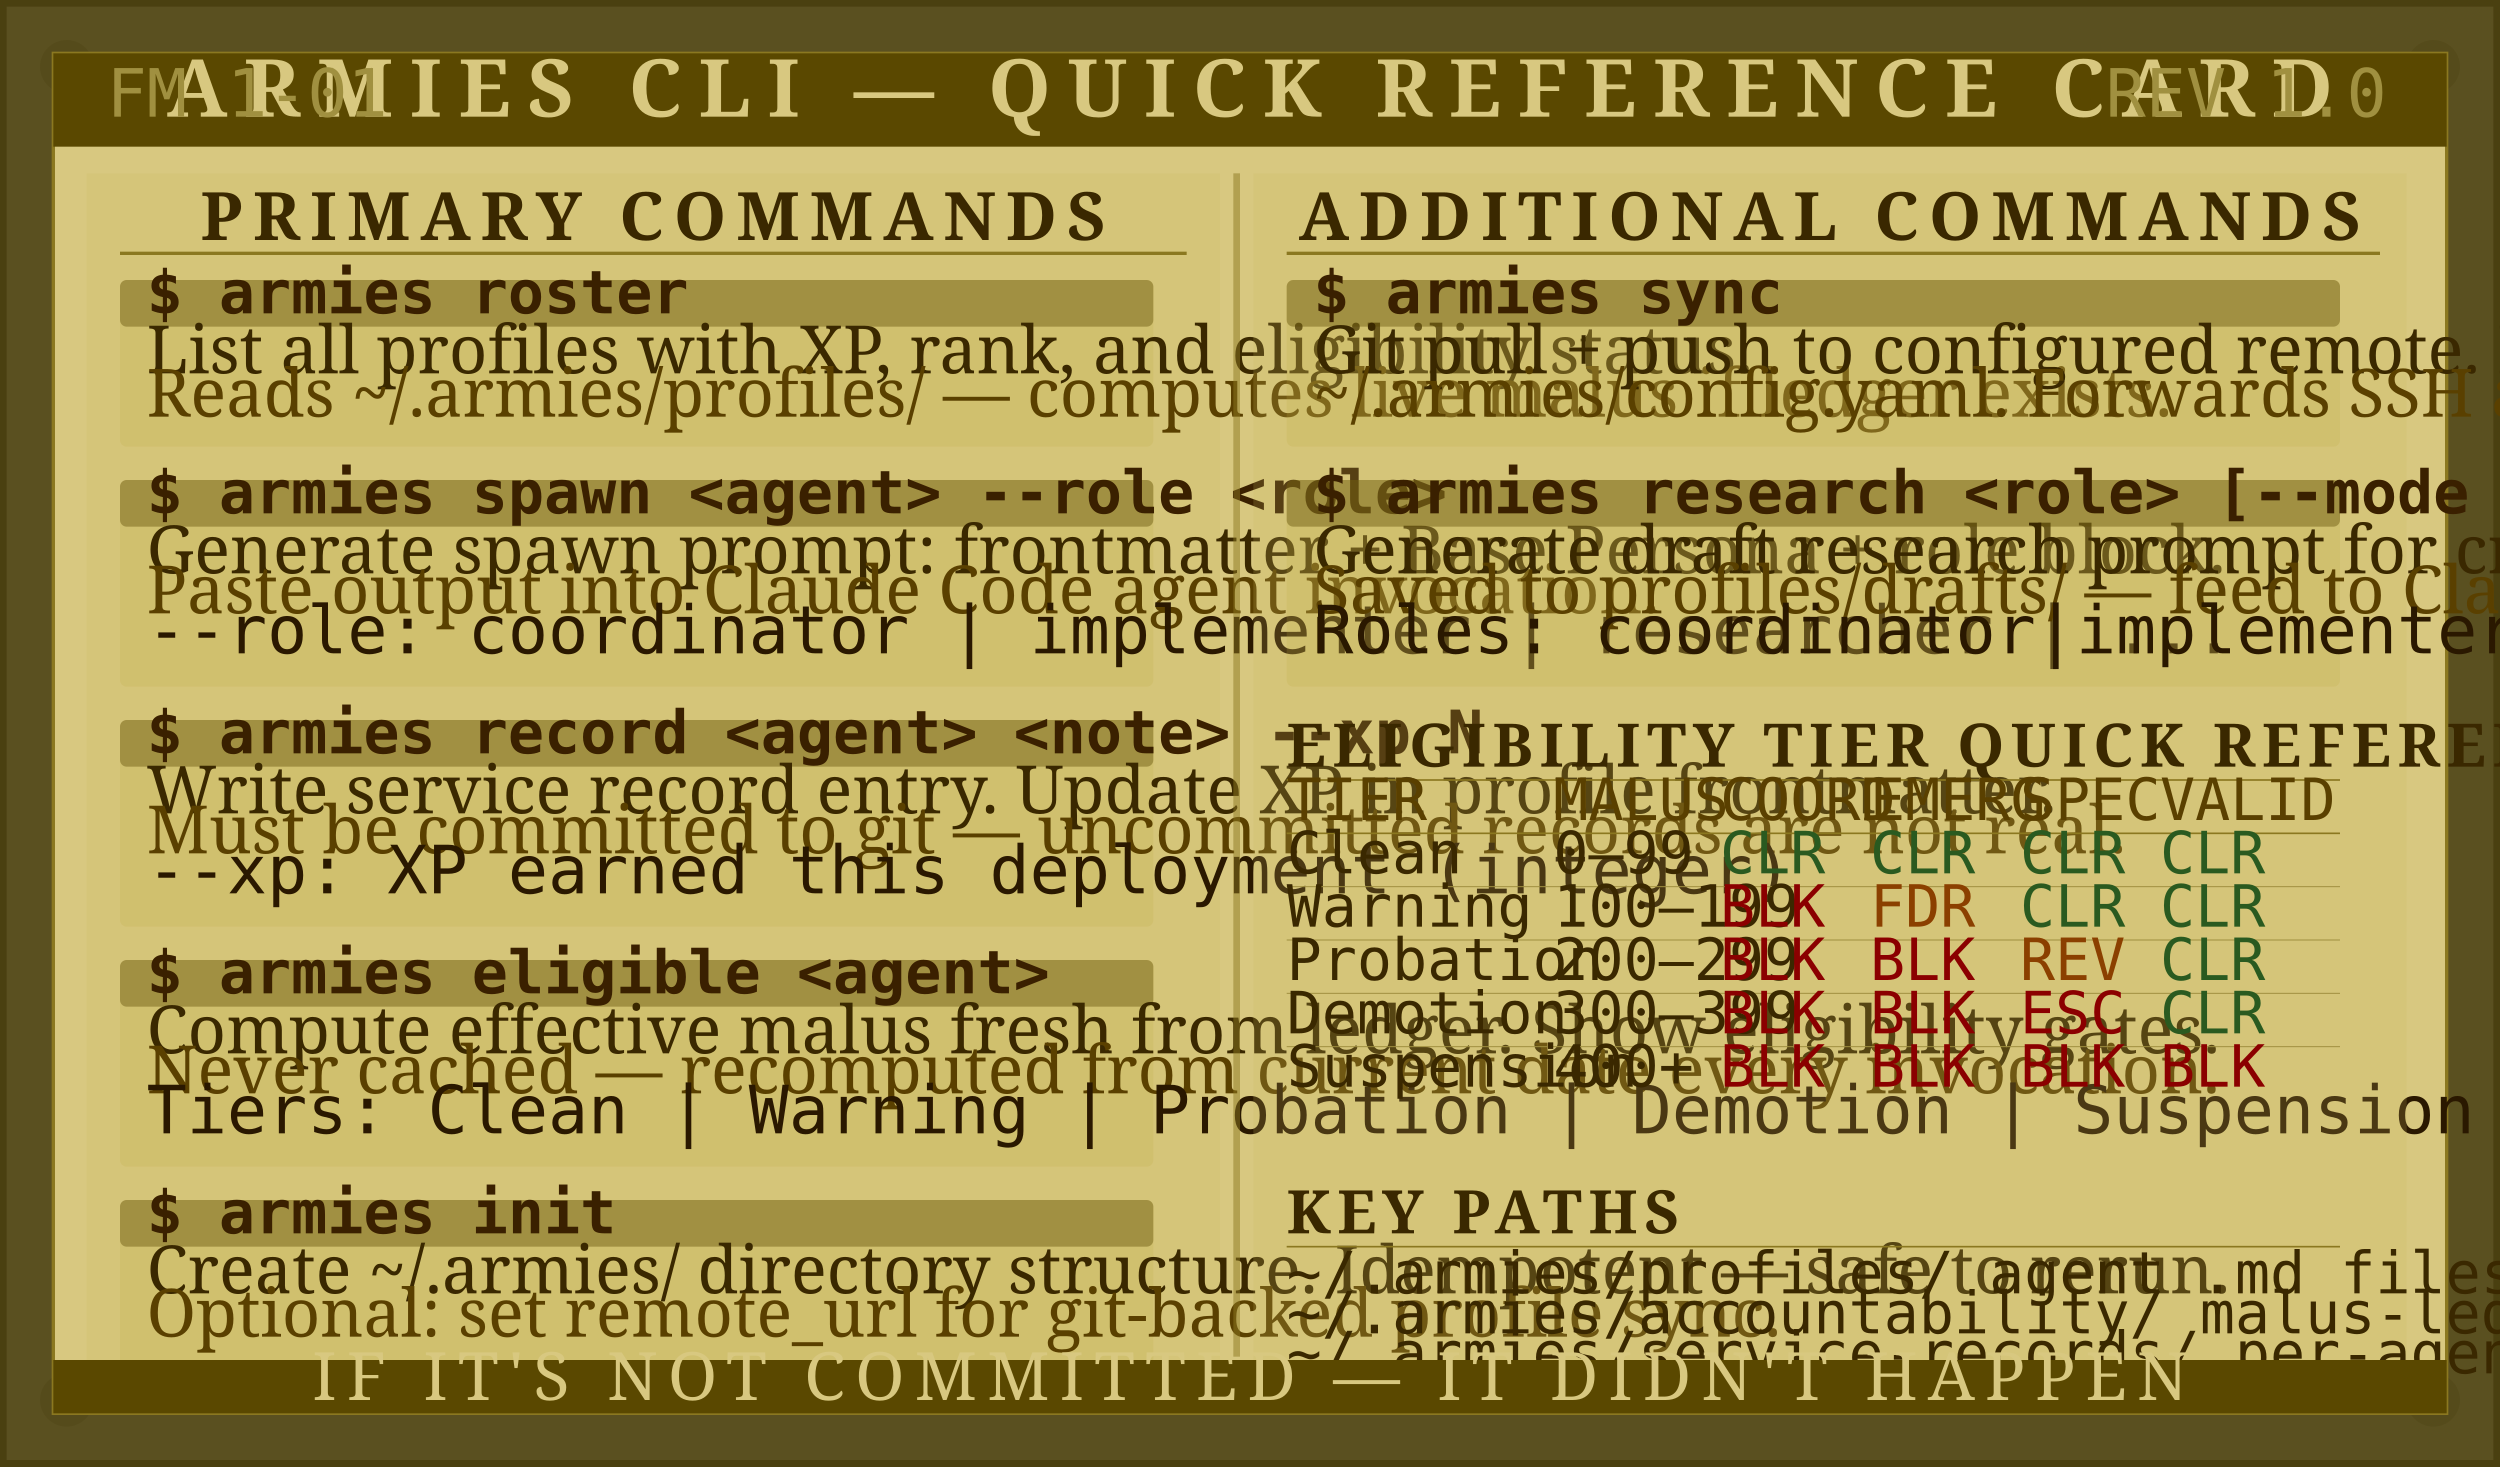
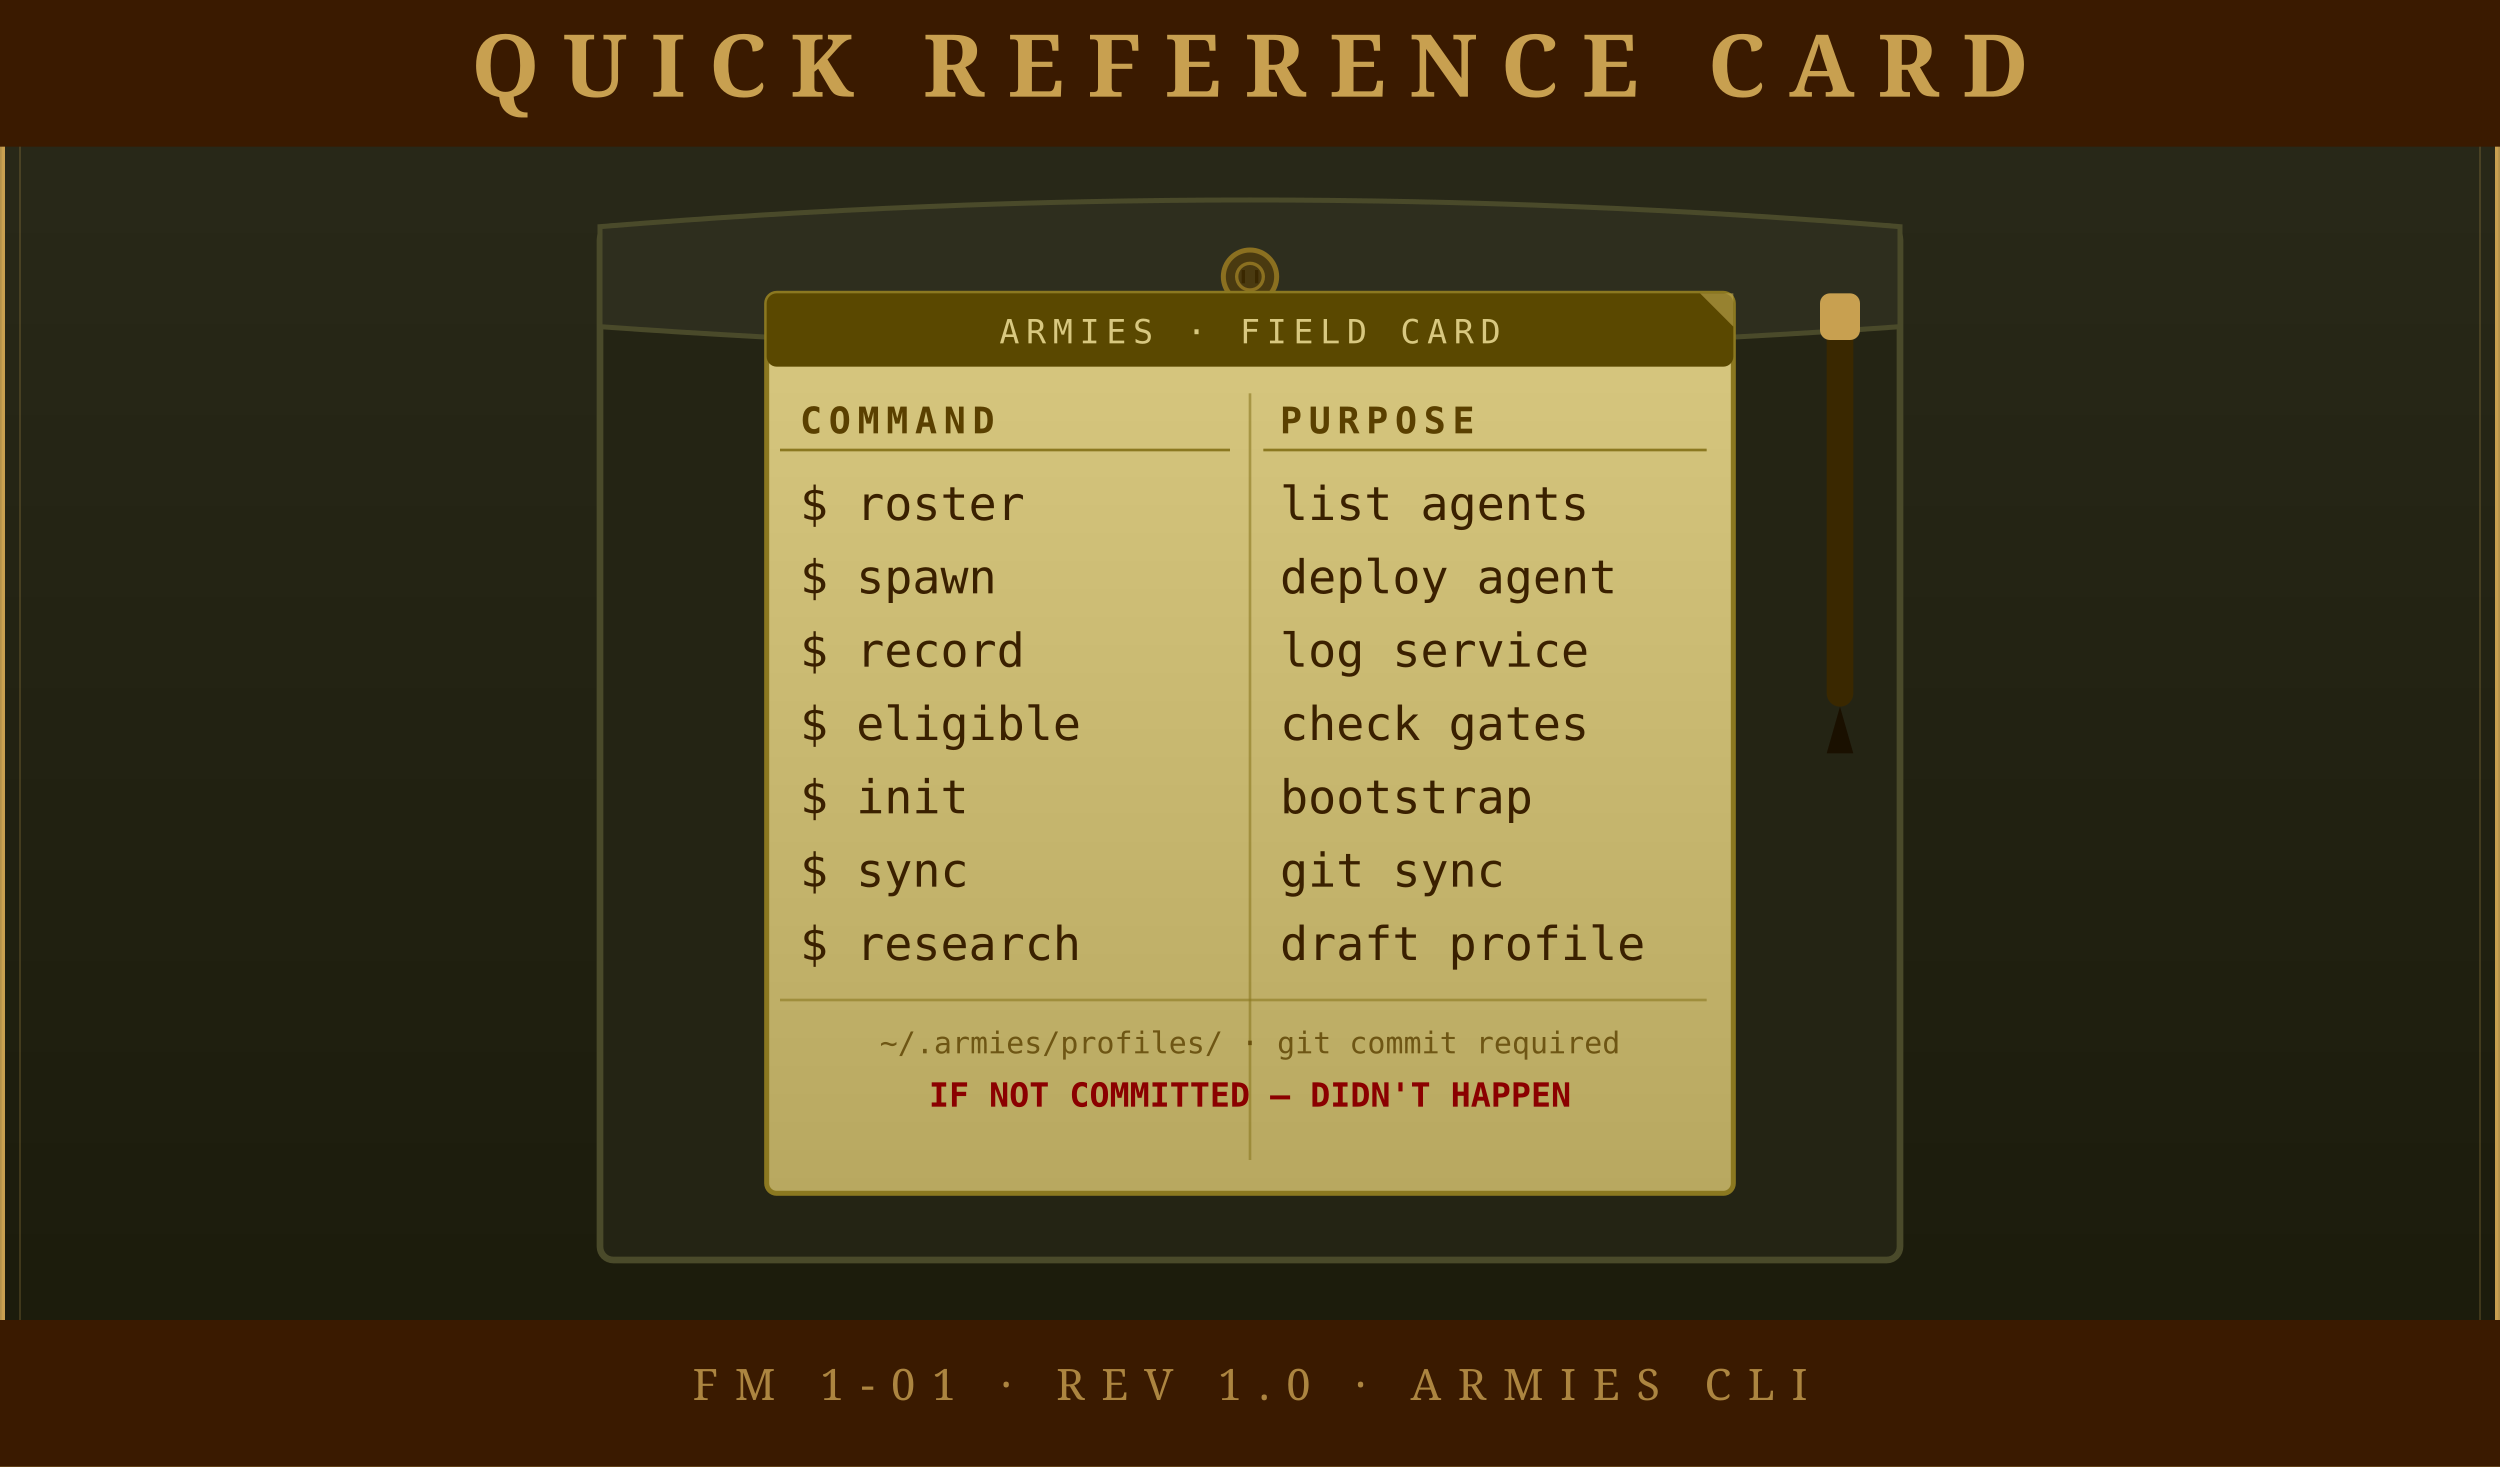
<svg xmlns="http://www.w3.org/2000/svg" viewBox="0 0 750 440" width="750" height="440">
-   <rect width="750" height="440" fill="#5a5020" />
-   <rect x="0" y="0" width="750" height="440" fill="none" stroke="#4a4010" stroke-width="4" />
-   <circle cx="20" cy="20" r="8" fill="#4a4010" opacity="0.3" />
-   <circle cx="730" cy="20" r="8" fill="#4a4010" opacity="0.3" />
-   <circle cx="20" cy="420" r="8" fill="#4a4010" opacity="0.3" />
-   <circle cx="730" cy="420" r="8" fill="#4a4010" opacity="0.3" />
-   <rect x="16" y="16" width="718" height="408" fill="#d8c880" rx="2" />
-   <rect x="16" y="16" width="718" height="408" fill="none" stroke="#8b7820" stroke-width="1" />
-   <rect x="16" y="16" width="718" height="28" fill="#5a4800" />
-   <text x="375" y="35" font-family="serif" font-size="24" font-weight="bold" fill="#d8c880" text-anchor="middle" letter-spacing="5">ARMIES CLI — QUICK REFERENCE CARD</text>
-   <text x="32" y="35" font-family="monospace" font-size="20" fill="#a09040">FM 1-01</text>
-   <text x="716" y="35" font-family="monospace" font-size="20" fill="#a09040" text-anchor="end">REV 1.0</text>
-   <rect x="26" y="52" width="340" height="360" fill="#c8b860" opacity="0.2" />
-   <text x="196" y="72" font-family="serif" font-size="20" font-weight="bold" fill="#3a2800" text-anchor="middle" letter-spacing="3">PRIMARY COMMANDS</text>
-   <line x1="36" y1="76" x2="356" y2="76" stroke="#8b7820" stroke-width="1" />
-   <g transform="translate(36, 84)">
-     <rect x="0" y="0" width="310" height="50" fill="#c0a840" opacity="0.2" rx="2" />
-     <rect x="0" y="0" width="310" height="14" fill="#5a4800" opacity="0.4" rx="2" />
-     <text x="8" y="10" font-family="monospace" font-size="18" font-weight="bold" fill="#3a2000">$ armies roster</text>
-     <text x="8" y="28" font-family="serif" font-size="20" fill="#3a2800">List all profiles with XP, rank, and eligibility status.</text>
-     <text x="8" y="41" font-family="serif" font-size="20" fill="#5a4000">Reads ~/.armies/profiles/ — computes live malus if ledger exists.</text>
+   <defs>
+     <linearGradient id="cr-uniform" x1="0" y1="0" x2="0" y2="1">
+       <stop offset="0%" stop-color="#2a2a1a" />
+       <stop offset="100%" stop-color="#1a1a0a" />
+     </linearGradient>
+     <linearGradient id="cr-card" x1="0" y1="0" x2="0" y2="1">
+       <stop offset="0%" stop-color="#d8c880" />
+       <stop offset="100%" stop-color="#b8a860" />
+     </linearGradient>
+   </defs>
+   <rect width="750" height="440" fill="url(#cr-uniform)" />
+   <rect width="750" height="440" fill="none" stroke="#c8a050" stroke-width="3" />
+   <rect x="6" y="6" width="738" height="428" fill="none" stroke="#c8a050" stroke-width="0.5" opacity="0.25" />
+   <rect width="750" height="440" fill="none" stroke="#3a3a2a" stroke-width="1" opacity="0.15" />
+   <rect x="0" y="0" width="750" height="44" fill="#3a1a00" />
+   <text x="375" y="29" font-family="serif" font-size="26" font-weight="bold" fill="#c8a050" text-anchor="middle" letter-spacing="7">QUICK REFERENCE CARD</text>
+   <rect x="0" y="396" width="750" height="44" fill="#3a1a00" />
+   <text x="375" y="420" font-family="serif" font-size="13" fill="#c8a050" text-anchor="middle" letter-spacing="5" opacity="0.8">FM 1-01 · REV 1.0 · ARMIES CLI</text>
+   <rect x="180" y="68" width="390" height="310" fill="#242414" rx="4" stroke="#4a4a2a" stroke-width="2" />
+   <path d="M 180,68 Q 375,52 570,68 L 570,98 Q 375,112 180,98 Z" fill="#2e2e1e" stroke="#4a4a2a" stroke-width="1.5" />
+   <circle cx="375" cy="83" r="8" fill="#4a3a10" stroke="#8b7020" stroke-width="1.5" />
+   <circle cx="375" cy="83" r="4" fill="none" stroke="#8b7020" stroke-width="1" />
+   <line x1="373" y1="81" x2="373" y2="85" stroke="#3a2800" stroke-width="1" />
+   <line x1="377" y1="81" x2="377" y2="85" stroke="#3a2800" stroke-width="1" />
+   <rect x="230" y="88" width="290" height="270" fill="url(#cr-card)" rx="3" stroke="#8b7820" stroke-width="1.5" />
+   <rect x="230" y="88" width="290" height="22" fill="#5a4800" rx="3" />
+   <text x="375" y="103" font-family="monospace" font-size="10" fill="#d8c880" text-anchor="middle" letter-spacing="2">ARMIES · FIELD CARD</text>
+   <line x1="375" y1="118" x2="375" y2="348" stroke="#8b7820" stroke-width="0.8" opacity="0.6" />
+   <text x="240" y="130" font-family="monospace" font-size="11" fill="#5a4000" font-weight="bold" letter-spacing="2">COMMAND</text>
+   <line x1="234" y1="135" x2="369" y2="135" stroke="#8b7820" stroke-width="0.8" />
+   <g font-family="monospace" font-size="14" fill="#3a2000">
+     <text x="240" y="156">$ roster</text>
+     <text x="240" y="178">$ spawn</text>
+     <text x="240" y="200">$ record</text>
+     <text x="240" y="222">$ eligible</text>
+     <text x="240" y="244">$ init</text>
+     <text x="240" y="266">$ sync</text>
+     <text x="240" y="288">$ research</text>
  </g>
-   <g transform="translate(36, 144)">
-     <rect x="0" y="0" width="310" height="62" fill="#c0a840" opacity="0.2" rx="2" />
-     <rect x="0" y="0" width="310" height="14" fill="#5a4800" opacity="0.4" rx="2" />
-     <text x="8" y="10" font-family="monospace" font-size="18" font-weight="bold" fill="#3a2000">$ armies spawn &lt;agent&gt; --role &lt;role&gt;</text>
-     <text x="8" y="28" font-family="serif" font-size="20" fill="#3a2800">Generate spawn prompt: frontmatter + Base Persona + role block.</text>
-     <text x="8" y="40" font-family="serif" font-size="20" fill="#5a4000">Paste output into Claude Code agent invocation.</text>
-     <text x="8" y="52" font-family="monospace" font-size="20" fill="#2a1800">--role: coordinator | implementer | researcher | ...</text>
+   <text x="384" y="130" font-family="monospace" font-size="11" fill="#5a4000" font-weight="bold" letter-spacing="2">PURPOSE</text>
+   <line x1="379" y1="135" x2="512" y2="135" stroke="#8b7820" stroke-width="0.8" />
+   <g font-family="monospace" font-size="14" fill="#3a2000">
+     <text x="384" y="156">list agents</text>
+     <text x="384" y="178">deploy agent</text>
+     <text x="384" y="200">log service</text>
+     <text x="384" y="222">check gates</text>
+     <text x="384" y="244">bootstrap</text>
+     <text x="384" y="266">git sync</text>
+     <text x="384" y="288">draft profile</text>
  </g>
-   <g transform="translate(36, 216)">
-     <rect x="0" y="0" width="310" height="62" fill="#c0a840" opacity="0.2" rx="2" />
-     <rect x="0" y="0" width="310" height="14" fill="#5a4800" opacity="0.4" rx="2" />
-     <text x="8" y="10" font-family="monospace" font-size="18" font-weight="bold" fill="#3a2000">$ armies record &lt;agent&gt; &lt;note&gt; --xp N</text>
-     <text x="8" y="28" font-family="serif" font-size="20" fill="#3a2800">Write service record entry. Update XP in profile frontmatter.</text>
-     <text x="8" y="40" font-family="serif" font-size="20" fill="#5a4000">Must be committed to git — uncommitted records are not real.</text>
-     <text x="8" y="52" font-family="monospace" font-size="20" fill="#2a1800">--xp: XP earned this deployment (integer)</text>
-   </g>
-   <g transform="translate(36, 288)">
-     <rect x="0" y="0" width="310" height="62" fill="#c0a840" opacity="0.2" rx="2" />
-     <rect x="0" y="0" width="310" height="14" fill="#5a4800" opacity="0.4" rx="2" />
-     <text x="8" y="10" font-family="monospace" font-size="18" font-weight="bold" fill="#3a2000">$ armies eligible &lt;agent&gt;</text>
-     <text x="8" y="28" font-family="serif" font-size="20" fill="#3a2800">Compute effective malus fresh from ledger. Show eligibility gates.</text>
-     <text x="8" y="40" font-family="serif" font-size="20" fill="#5a4000">Never cached — recomputed from current date every invocation.</text>
-     <text x="8" y="52" font-family="monospace" font-size="20" fill="#2a1800">Tiers: Clean | Warning | Probation | Demotion | Suspension</text>
-   </g>
-   <g transform="translate(36, 360)">
-     <rect x="0" y="0" width="310" height="50" fill="#c0a840" opacity="0.2" rx="2" />
-     <rect x="0" y="0" width="310" height="14" fill="#5a4800" opacity="0.4" rx="2" />
-     <text x="8" y="10" font-family="monospace" font-size="18" font-weight="bold" fill="#3a2000">$ armies init</text>
-     <text x="8" y="28" font-family="serif" font-size="20" fill="#3a2800">Create ~/.armies/ directory structure. Idempotent — safe to rerun.</text>
-     <text x="8" y="41" font-family="serif" font-size="20" fill="#5a4000">Optional: set remote_url for git-backed profile sync.</text>
-   </g>
-   <rect x="370" y="52" width="2" height="355" fill="#8b7820" opacity="0.5" />
-   <rect x="376" y="52" width="346" height="360" fill="#c8b860" opacity="0.2" />
-   <text x="549" y="72" font-family="serif" font-size="20" font-weight="bold" fill="#3a2800" text-anchor="middle" letter-spacing="3">ADDITIONAL COMMANDS</text>
-   <line x1="386" y1="76" x2="714" y2="76" stroke="#8b7820" stroke-width="1" />
-   <g transform="translate(386, 84)">
-     <rect x="0" y="0" width="316" height="50" fill="#c0a840" opacity="0.2" rx="2" />
-     <rect x="0" y="0" width="316" height="14" fill="#5a4800" opacity="0.4" rx="2" />
-     <text x="8" y="10" font-family="monospace" font-size="18" font-weight="bold" fill="#3a2000">$ armies sync</text>
-     <text x="8" y="28" font-family="serif" font-size="20" fill="#3a2800">Git pull + push to configured remote. Requires remote_url in</text>
-     <text x="8" y="41" font-family="serif" font-size="20" fill="#5a4000">~/.armies/config.yaml. Forwards SSH agent via SSH_AUTH_SOCK.</text>
-   </g>
-   <g transform="translate(386, 144)">
-     <rect x="0" y="0" width="316" height="62" fill="#c0a840" opacity="0.2" rx="2" />
-     <rect x="0" y="0" width="316" height="14" fill="#5a4800" opacity="0.4" rx="2" />
-     <text x="8" y="10" font-family="monospace" font-size="18" font-weight="bold" fill="#3a2000">$ armies research &lt;role&gt; [--mode api]</text>
-     <text x="8" y="28" font-family="serif" font-size="20" fill="#3a2800">Generate draft research prompt for creating a new profile.</text>
-     <text x="8" y="40" font-family="serif" font-size="20" fill="#5a4000">Saved to profiles/drafts/ — feed to Claude Code Agent tool.</text>
-     <text x="8" y="52" font-family="monospace" font-size="20" fill="#2a1800">Roles: coordinator|implementer|planner|researcher|...</text>
-   </g>
-   <g transform="translate(386, 218)">
-     <text x="0" y="12" font-family="serif" font-size="18" font-weight="bold" fill="#3a2800" letter-spacing="2">ELIGIBILITY TIER QUICK REFERENCE</text>
-     <line x1="0" y1="16" x2="316" y2="16" stroke="#8b7820" stroke-width="0.5" />
-     <g font-family="monospace" font-size="17.5" fill="#5a4000">
-       <text x="0" y="28">TIER</text>
-       <text x="80" y="28">MALUS</text>
-       <text x="130" y="28">COORD</text>
-       <text x="175" y="28">EMERG</text>
-       <text x="220" y="28">SPEC</text>
-       <text x="262" y="28">VALID</text>
-     </g>
-     <line x1="0" y1="32" x2="316" y2="32" stroke="#8b7820" stroke-width="0.5" />
-     <g font-family="monospace" font-size="17.5">
-       <text x="0" y="44" fill="#3a2800">Clean</text>
-       <text x="80" y="44" fill="#3a2800">0–99</text>
-       <text x="130" y="44" fill="#2a5a20">CLR</text>
-       <text x="175" y="44" fill="#2a5a20">CLR</text>
-       <text x="220" y="44" fill="#2a5a20">CLR</text>
-       <text x="262" y="44" fill="#2a5a20">CLR</text>
-       <line x1="0" y1="48" x2="316" y2="48" stroke="#a09040" stroke-width="0.3" />
-       <text x="0" y="60" fill="#3a2800">Warning</text>
-       <text x="80" y="60" fill="#3a2800">100–199</text>
-       <text x="130" y="60" fill="#8b0000">BLK</text>
-       <text x="175" y="60" fill="#8b4000">FDR</text>
-       <text x="220" y="60" fill="#2a5a20">CLR</text>
-       <text x="262" y="60" fill="#2a5a20">CLR</text>
-       <line x1="0" y1="64" x2="316" y2="64" stroke="#a09040" stroke-width="0.3" />
-       <text x="0" y="76" fill="#3a2800">Probation</text>
-       <text x="80" y="76" fill="#3a2800">200–299</text>
-       <text x="130" y="76" fill="#8b0000">BLK</text>
-       <text x="175" y="76" fill="#8b0000">BLK</text>
-       <text x="220" y="76" fill="#8b4000">REV</text>
-       <text x="262" y="76" fill="#2a5a20">CLR</text>
-       <line x1="0" y1="80" x2="316" y2="80" stroke="#a09040" stroke-width="0.3" />
-       <text x="0" y="92" fill="#3a2800">Demotion</text>
-       <text x="80" y="92" fill="#3a2800">300–399</text>
-       <text x="130" y="92" fill="#8b0000">BLK</text>
-       <text x="175" y="92" fill="#8b0000">BLK</text>
-       <text x="220" y="92" fill="#8b0000">ESC</text>
-       <text x="262" y="92" fill="#2a5a20">CLR</text>
-       <line x1="0" y1="96" x2="316" y2="96" stroke="#a09040" stroke-width="0.3" />
-       <text x="0" y="108" fill="#3a2800">Suspension</text>
-       <text x="80" y="108" fill="#3a2800">400+</text>
-       <text x="130" y="108" fill="#8b0000">BLK</text>
-       <text x="175" y="108" fill="#8b0000">BLK</text>
-       <text x="220" y="108" fill="#8b0000">BLK</text>
-       <text x="262" y="108" fill="#8b0000">BLK</text>
-     </g>
-   </g>
-   <g transform="translate(386, 358)">
-     <text x="0" y="12" font-family="serif" font-size="18" font-weight="bold" fill="#3a2800" letter-spacing="2">KEY PATHS</text>
-     <line x1="0" y1="16" x2="316" y2="16" stroke="#8b7820" stroke-width="0.5" />
-     <g font-family="monospace" font-size="17.5" fill="#3a2800">
-       <text x="0" y="30">~/.armies/profiles/       agent .md files</text>
-       <text x="0" y="42">~/.armies/accountability/  malus-ledger.yaml</text>
-       <text x="0" y="54">~/.armies/service-records/ per-agent YAML</text>
-     </g>
-   </g>
-   <rect x="16" y="408" width="718" height="16" fill="#5a4800" />
-   <text x="375" y="420" font-family="serif" font-size="20" fill="#d8c880" text-anchor="middle" letter-spacing="3">IF IT'S NOT COMMITTED — IT DIDN'T HAPPEN</text>
+   <line x1="234" y1="300" x2="512" y2="300" stroke="#8b7820" stroke-width="0.8" opacity="0.6" />
+   <text x="375" y="316" font-family="monospace" font-size="9" fill="#5a4000" text-anchor="middle" opacity="0.8">~/.armies/profiles/ · git commit required</text>
+   <text x="375" y="332" font-family="monospace" font-size="10" fill="#8b0000" text-anchor="middle" font-weight="bold">IF NOT COMMITTED — DIDN'T HAPPEN</text>
+   <path d="M 510,88 L 520,88 L 520,98 Z" fill="#c0a850" opacity="0.6" />
+   <rect x="548" y="92" width="8" height="120" rx="4" fill="#3a2800" />
+   <rect x="546" y="88" width="12" height="14" rx="3" fill="#c8a050" />
+   <polygon points="552,212 548,226 556,226" fill="#1a1000" />
</svg>
